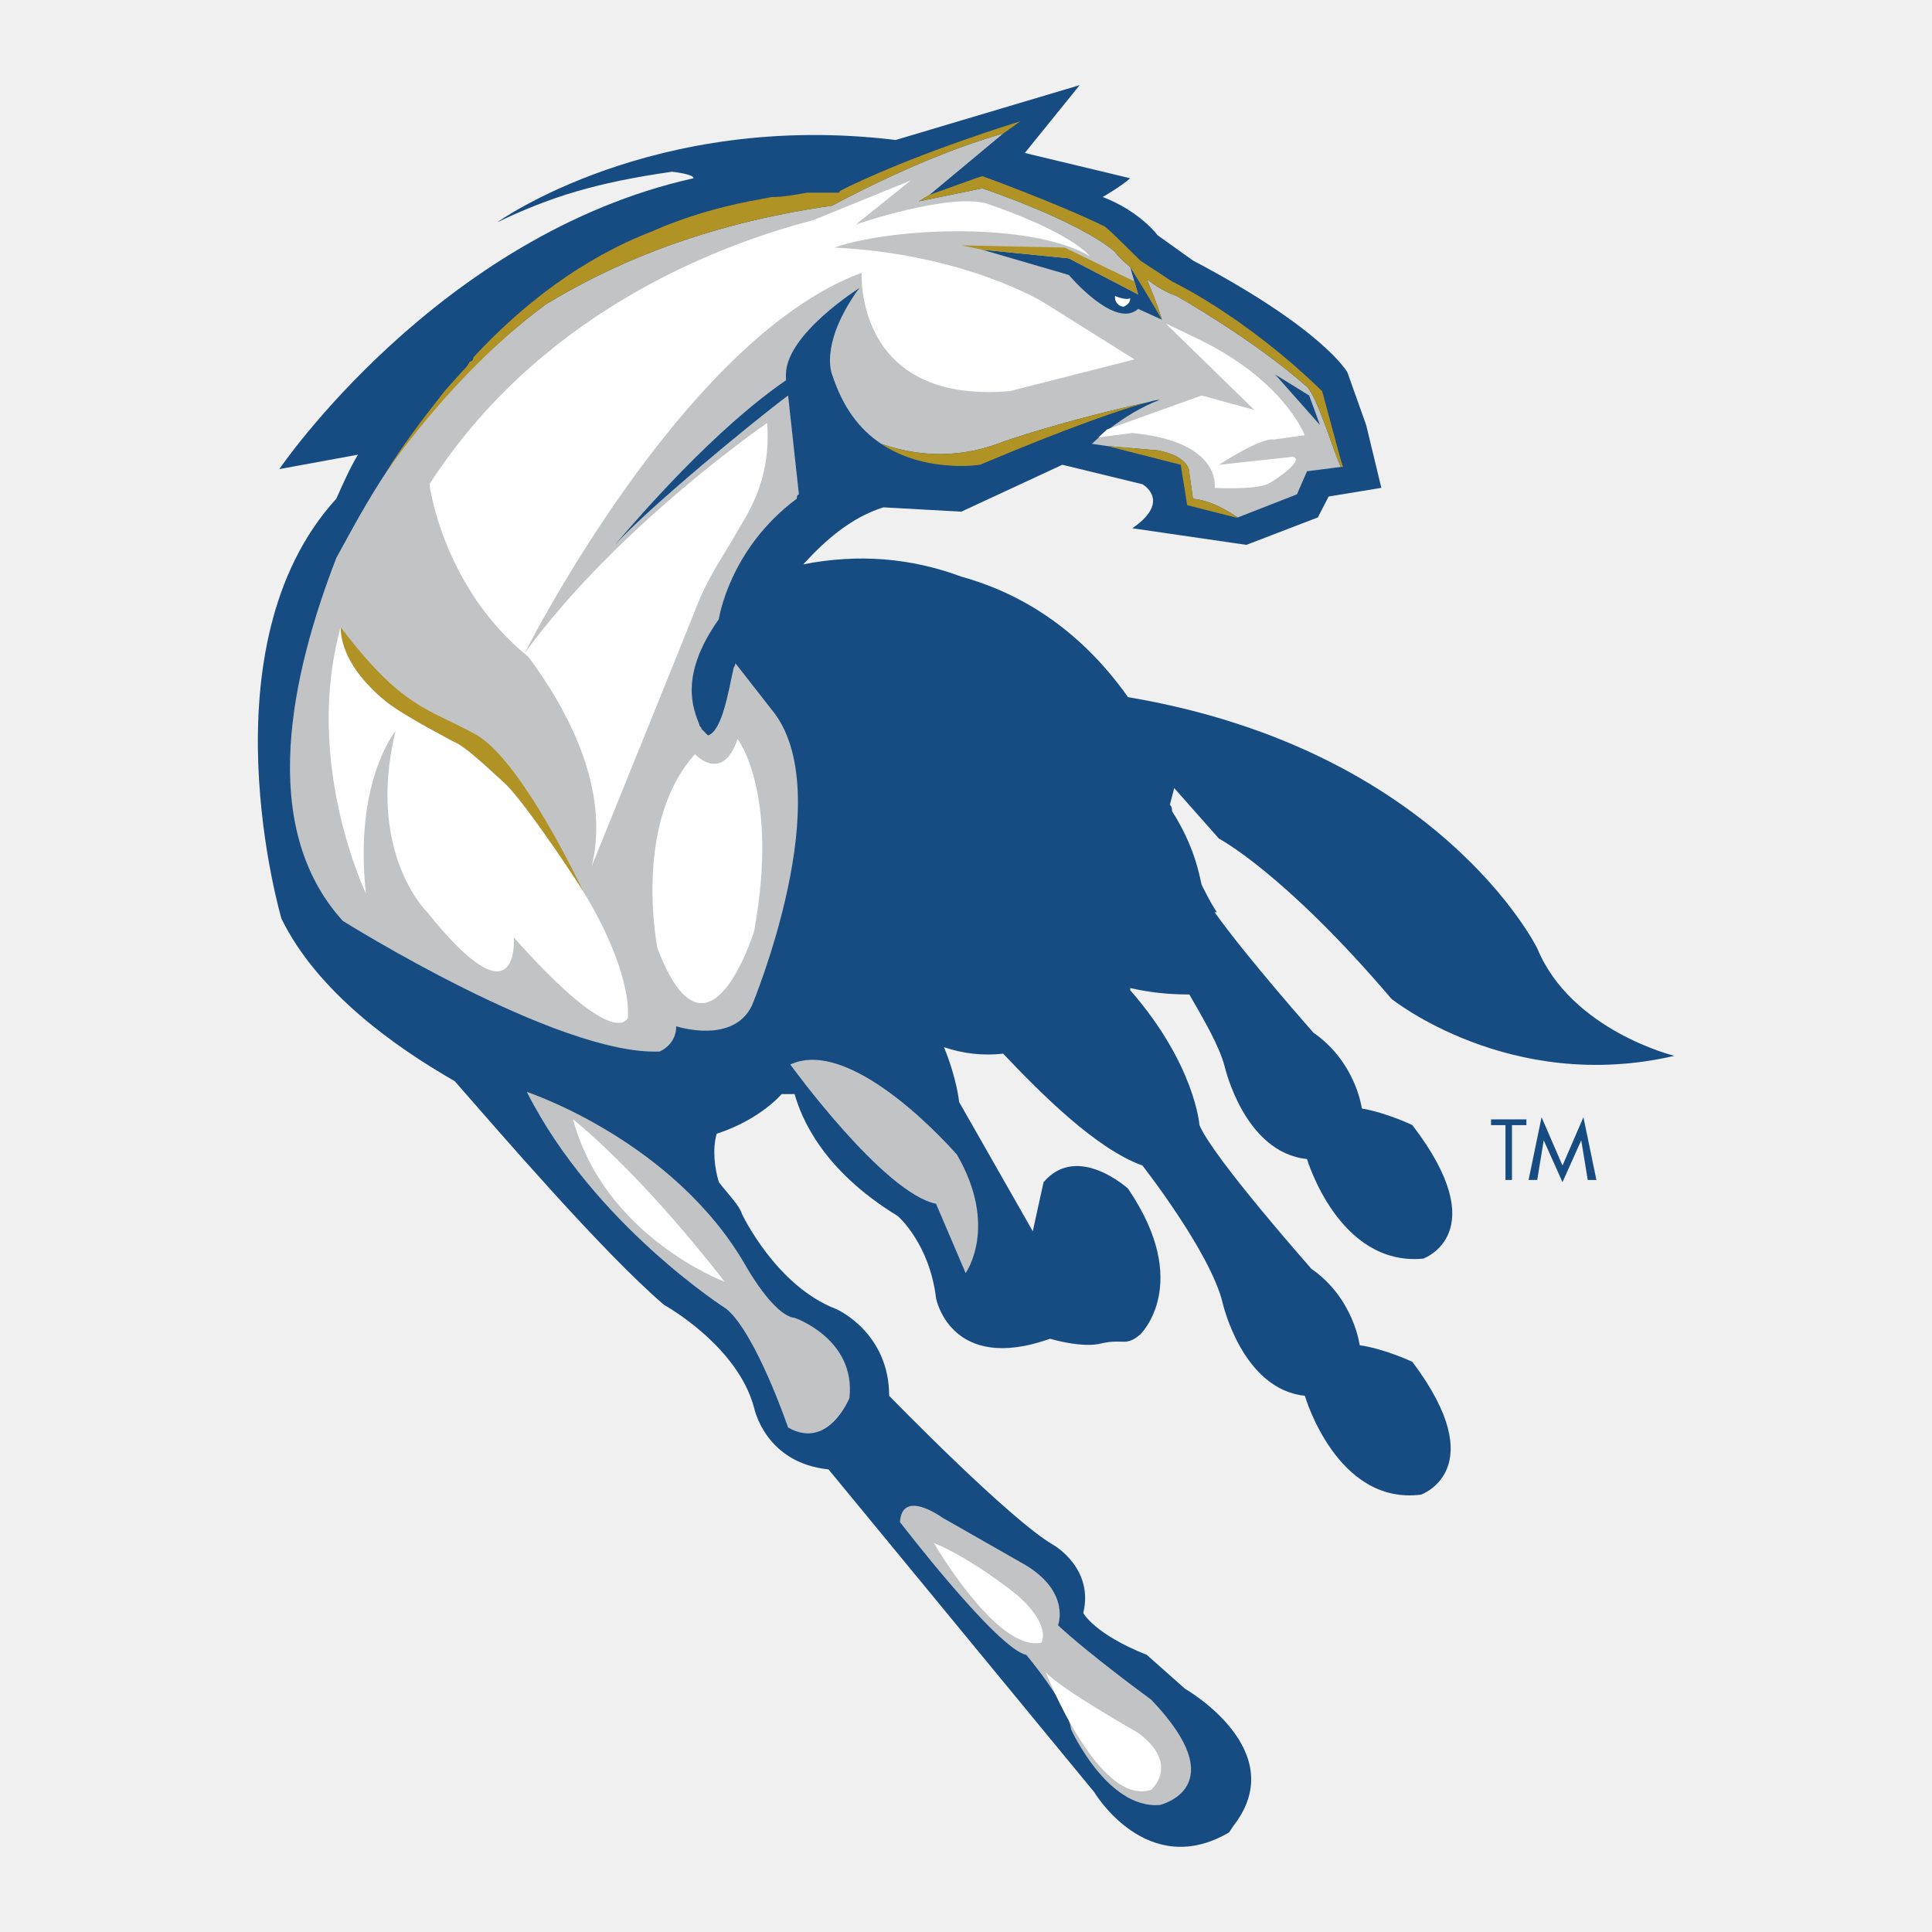
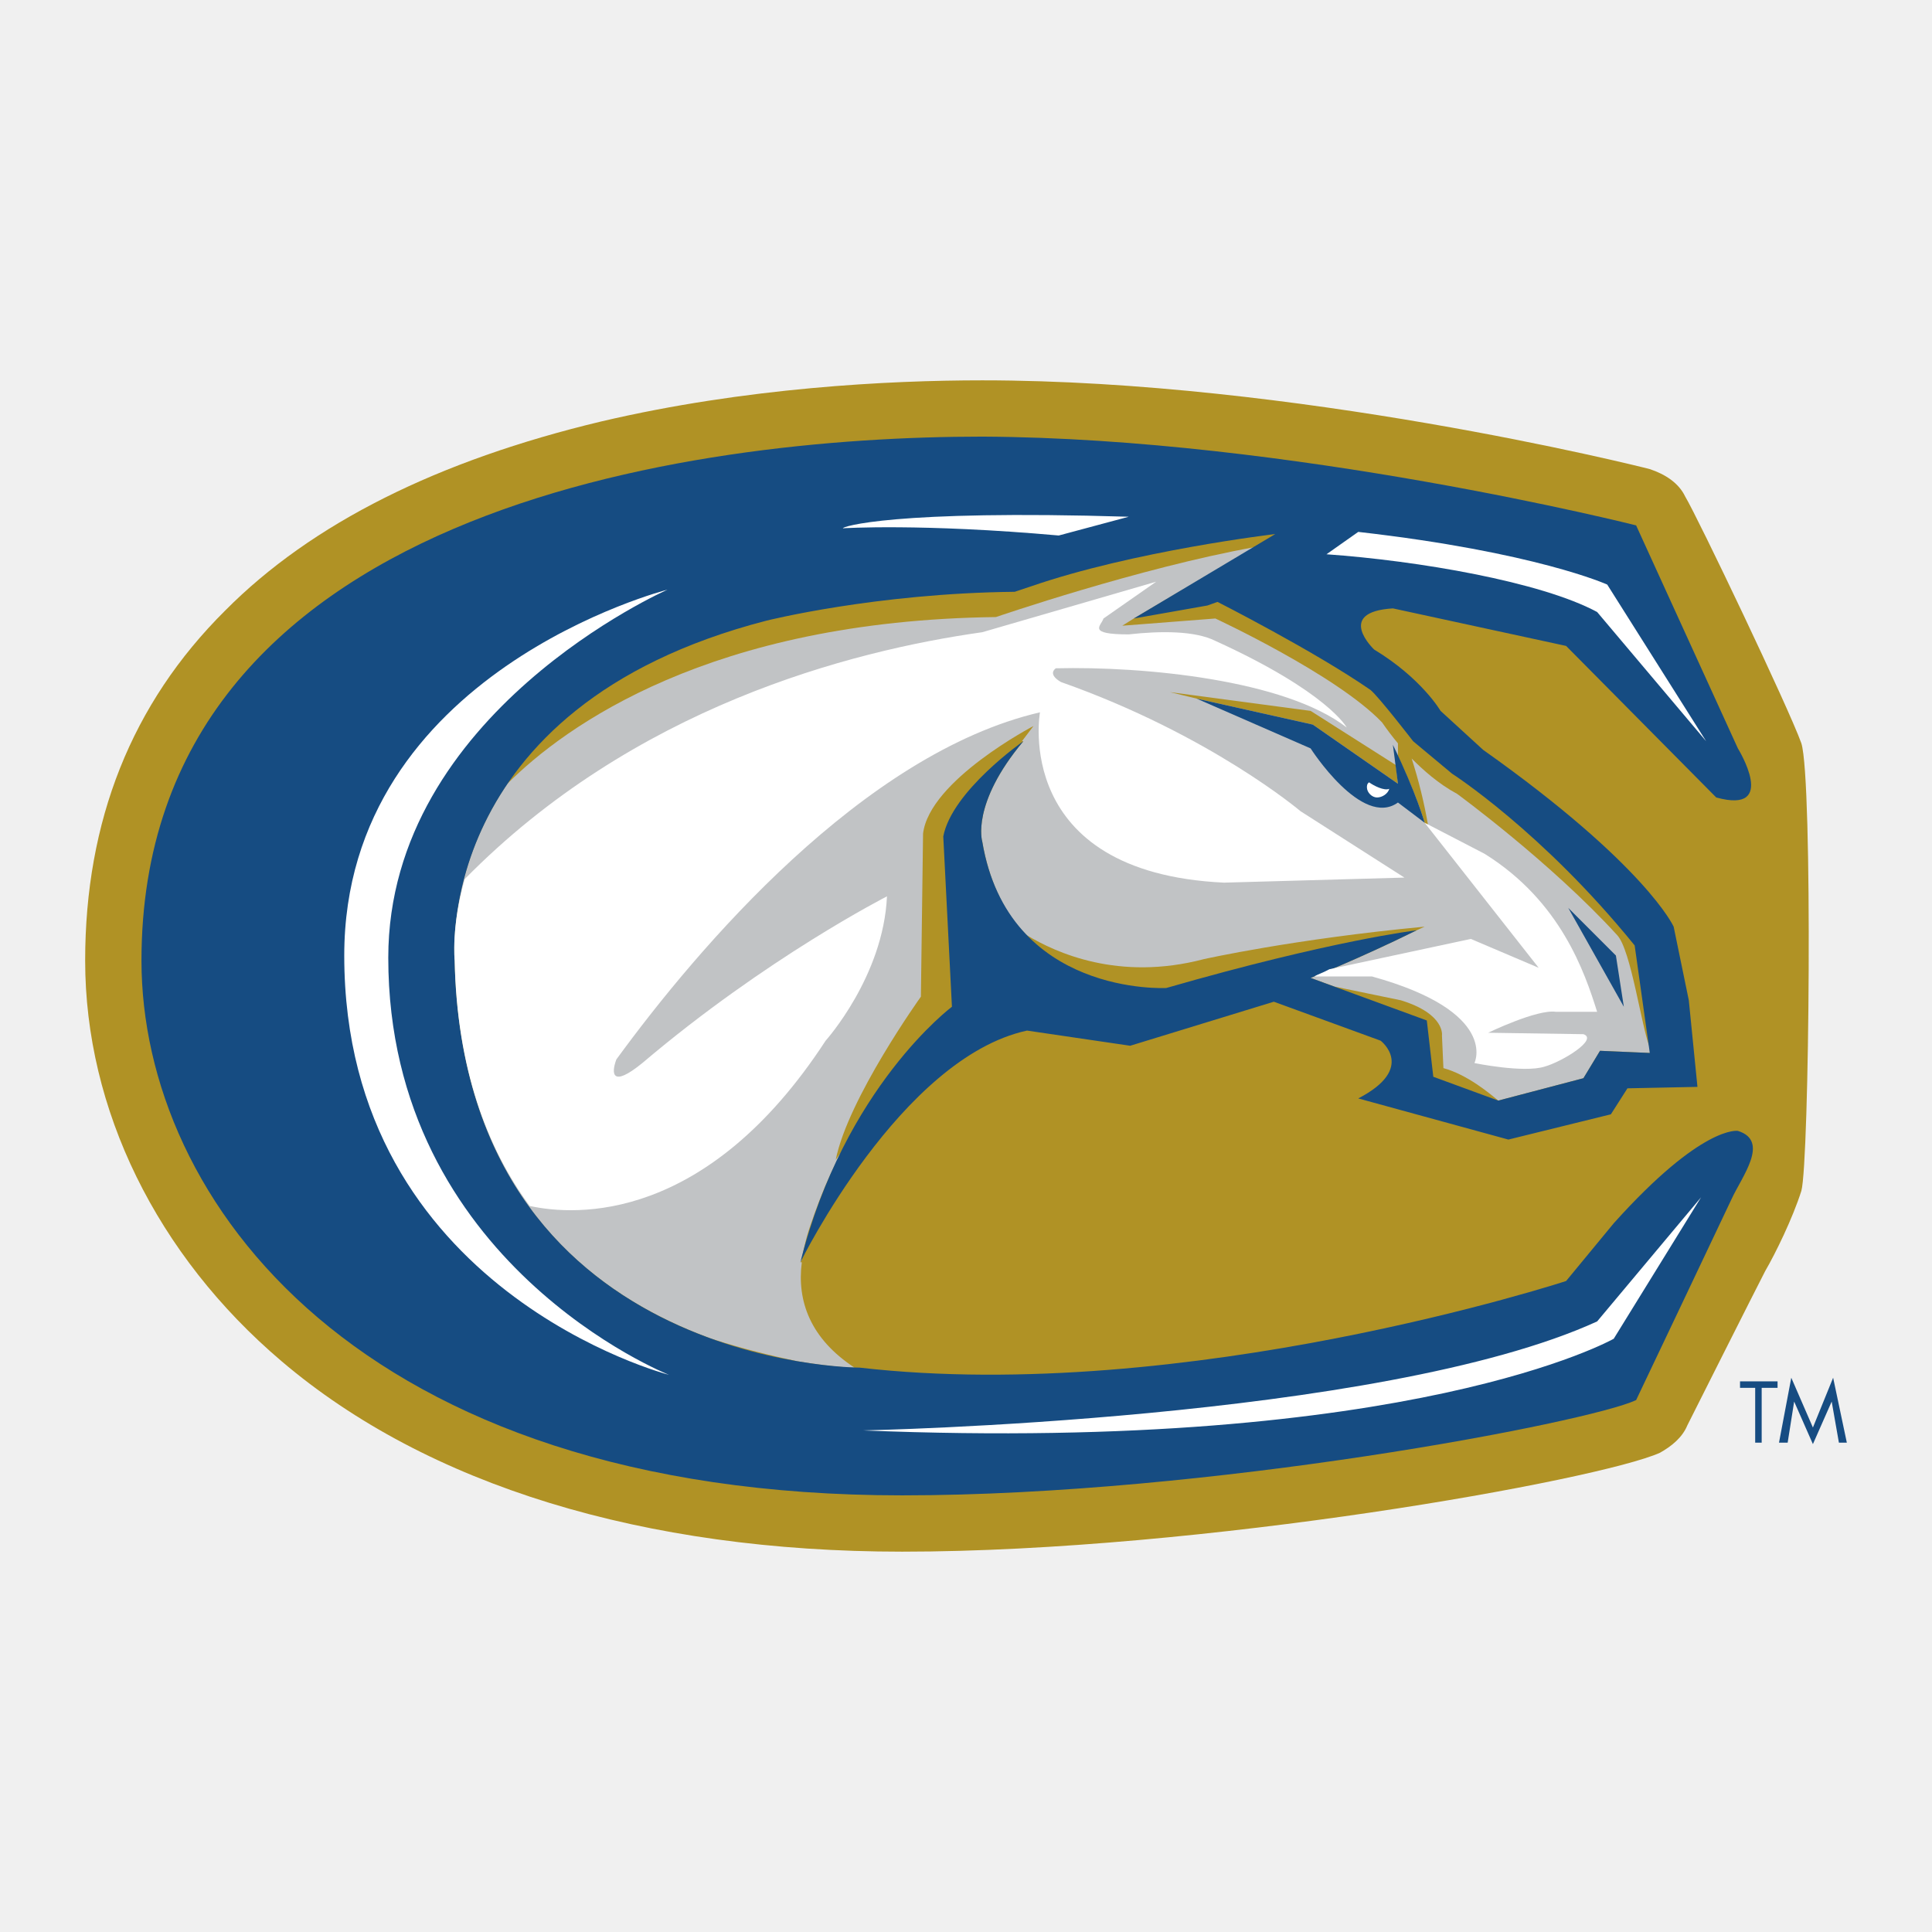
<svg xmlns="http://www.w3.org/2000/svg" width="2500" height="2500" viewBox="0 0 192.744 192.744">
  <g fill-rule="evenodd" clip-rule="evenodd">
    <path fill="#fff" fill-opacity="0" d="M0 0h192.744v192.744H0V0z" />
-     <path d="M121.607 83.664s6.48 3.384 17.209 15.983c0 0 11.809 9.504 28.225 5.688 0 0-10.297-2.521-13.682-10.729 0 0-9.719-19.8-40.822-25.056-5.041-7.128-11.16-10.512-16.633-12.024-5.04-1.872-10.296-2.304-15.768-1.224 2.304-2.52 4.824-4.68 7.992-5.688l7.776.432 10.08-4.68 7.992 1.944s2.951 1.656-1.008 4.392l11.375 1.656 7.129-2.736 1.08-2.088 5.256-.864-1.512-6.264-1.873-5.256s-2.303-4.248-15.408-11.16l-3.527-2.52s-1.729-2.376-5.473-3.816c0 0 1.873-1.08 2.736-1.872l-10.512-2.52 5.473-6.768-18.361 5.472c-24.192-2.952-39.744 8.208-39.744 8.208 5.256-2.52 9.864-3.96 17.424-5.04 0 0 2.16.216 2.16.648C43.704 23.472 27.864 46.8 27.864 46.8l7.848-1.44c-.864 1.44-1.512 2.952-2.16 4.392-13.464 14.76-5.472 41.904-5.472 41.904 3.6 7.344 11.376 12.816 17.28 16.2 4.608 5.256 14.76 17.064 20.88 22.32 0 0 7.344 4.032 9 10.296 0 0 1.08 5.472 7.416 6.12l26.496 32.184s5.256 8.856 13.465 4.032l.432-.647c5.904-7.561-4.824-13.681-4.824-13.681l-3.816-3.384c-5.256-2.088-6.336-4.176-6.336-4.176 1.08-4.464-2.951-6.769-2.951-6.769-4.393-2.52-16.417-14.903-16.417-14.903 0-6.336-5.256-8.641-5.256-8.641-6.048-2.304-9.432-9.504-9.432-9.504-.216-.792-1.296-1.872-2.304-3.168-.432-1.439-.648-3.312-.216-4.824 4.392-1.439 6.48-3.96 6.48-3.96h1.296c.648 2.305 2.736 7.561 10.296 12.168 0 0 3.168 2.736 3.816 8.208 0 0 1.44 7.561 11.375 4.032 0 0 3.312 1.008 5.256.432 2.088-.432 2.305.36 3.744-.863 0 0 5.256-5.04-1.223-14.544 0 0-5.041-4.608-8.426-.648l-1.078 4.896-7.345-12.889s-.216-2.304-1.512-5.472a13.61 13.61 0 0 0 5.904.648c3.816 4.031 9.289 9.504 13.896 11.16 0 0 6.768 8.64 7.992 13.68 0 0 1.943 8.64 8.207 9.288 0 0 3.168 10.943 11.592 9.863 0 0 7.201-2.52-.863-13.247 0 0-2.736-1.297-5.256-1.656 0 0-.576-4.681-4.824-7.632 0 0-9.863-11.16-11.16-14.328 0 0-.432-6.048-6.912-13.464v-.217c1.873.433 3.744.648 5.904.648 1.439 2.52 2.951 5.04 3.527 7.2 0 0 1.945 8.567 8.209 9.216 0 0 3.168 10.728 11.592 9.936 0 0 7.199-2.52-1.08-13.319 0 0-2.52-1.225-5.041-1.656 0 0-.574-4.608-4.822-7.56 0 0-6.697-7.561-9.865-12.024h.217c-.648-1.008-1.08-1.872-1.512-2.736-.217-.864-.648-3.744-2.953-7.344 0-.216 0-.432-.215-.648l.432-1.656 4.462 5.041z" fill="#164c82" />
-     <path d="M129.385 49.32l1.008-2.304 3.383-.432c-.646-1.224-2.303-6.912-3.383-7.992-5.473-4.824-13.033-9.072-13.033-9.072-1.08-.36-2.088-1.008-2.951-1.656 1.08 2.52 1.512 4.032 1.512 4.032s-1.08-1.944-3.168-5.256c-1.295-1.08-1.512-1.512-1.512-1.512-3.744-3.168-13.248-6.336-13.248-6.336l-6.336 1.296 1.08-.648 7.344-6.12c-8.208 2.304-17.064 7.2-17.064 7.2-13.248 1.872-22.464 6.12-28.584 9.864-9.72 7.2-15.624 16.2-15.408 15.984-2.304 3.384-3.96 6.552-5.472 9.288-4.393 11.376-7.993 26.712.647 36.216 0 0 21.456 13.464 31.608 13.032 0 0 1.656-.647 1.656-2.52 0 0 5.688 1.872 7.56-2.088 0 0 8.856-21.24 1.944-29.52l-3.6-4.608c0 .216-.216.432-.216.648-.432 1.872-1.08 6.12-2.52 6.552l-.648-.648c0-.216-.216-.216-.216-.432-.576-1.512-2.088-4.824 1.944-10.512 0 0 1.008-6.984 7.776-12.024 0-.432.216-.432.216-.432l-1.08-9.864c-3.384 2.52-13.896 11.16-17.28 14.904 2.52-2.952 9.936-11.52 17.064-16.416v-.576c0-4.032 7.344-8.64 7.344-8.64s-.36.432-.576.792c-3.384 5.112-2.16 7.848-2.16 7.848 1.08 3.312 2.736 5.472 4.896 6.912 2.52.864 6.912 1.872 12.168-.216 0 0 5.904-2.088 14.545-3.96.646-.216 1.08-.216 1.08-.216-3.816 1.44-6.77 4.392-6.77 4.392l1.514.216 5.039.432c3.385.648 3.168 2.304 3.168 2.304l.359 2.521c1.945.216 3.602 1.296 4.465 1.872l5.905-2.305z" fill="#c1c3c5" />
-     <path d="M118.656 47.231s.217-1.656-3.168-2.304l-5.039-.432 7.344 1.872.646 4.032 4.824 1.224h.217c-.863-.576-2.52-1.656-4.465-1.872l-.359-2.52z" fill="#b09225" />
-     <path d="M104.111 30.168s-7.775-4.824-20.879-5.472c6.12-2.088 19.801-2.52 25.489.864 0 0-1.656-2.304-10.297-5.256-3.816-1.08-13.032 2.088-13.032 2.088L90.864 18l-9.72 3.96c-10.512 2.736-27.576 9.72-38.304 26.352 0 0 1.296 10.296 9.864 17.208 3.816 5.112 8.208 13.104 6.336 20.88 0 0 9.72-23.976 10.728-26.568 1.08-2.521 2.52-4.608 3.6-6.48 1.08-1.944 3.6-5.256 3.168-11.16 0 0-14.976 10.296-24.192 22.968 0 0 15.768-31.392 33.624-37.944 0 0-.792 13.104 14.76 11.808l12.455-3.168-9.072-5.688z" fill="#fff" />
-     <path d="M75.24 92.88s-4.608 14.976-9.648 1.728c0 0-2.52-12.456 3.744-19.368 0 0 2.736 2.952 4.248-1.512 0 0 4.176 5.328 1.656 19.152z" fill="#fff" />
-     <path d="M52.56 108.936s14.688 4.824 21.888 17.424c0 0 2.736 4.896 4.824 5.112 0 0 6.12 2.088 5.472 7.992 0 0-2.088 5.256-6.12 2.952 0 0-3.168-9.288-6.12-11.809 0 0-13.248-8.423-19.944-21.671z" fill="#c1c3c5" />
-     <path d="M57.168 111.672s6.479 5.04 15.12 16.2c0 0-11.952-4.465-15.12-16.2z" fill="#fff" />
-     <path d="M89.784 151.848s9.72 12.672 12.601 13.248c0 0 4.248 5.04 4.463 7.416 0 0 3.602 7.992 8.857 7.56 0 0 7.559-1.728-.865-10.512 0 0-6.119-4.464-9.287-7.416 0 0 1.295-3.312-3.312-6.048l-8.208-4.68c-.001 0-4.033-2.952-4.249.432z" fill="#c1c3c5" />
-     <path d="M93.168 153.936s6.335 10.944 10.728 9.937c0 0 1.08-1.729-2.52-4.824.001-.001-4.464-3.601-8.208-5.113zM104.328 166.823s5.256 13.465 10.512 11.736c0 0 2.953-2.52-1.295-5.688 0 .001-7.777-4.392-9.217-6.048z" fill="#fff" />
-     <path d="M78.84 106.2s9.288 12.815 14.544 13.896l2.952 6.912s3.312-4.608-.864-11.808c0 0-10.296-11.952-16.632-9z" fill="#c1c3c5" />
-     <path d="M127.08 43.848l3.096-.432c-1.223-2.736-4.391-6.48-10.295-9.432l-3.602-1.728 8.857 8.64-5.256-1.439-9.432 3.384c-.217.216-.648.576-.865.792l3.385-.432c9 .864 8.207 5.472 8.207 5.472s3.744.216 5.256-.36c1.225-.647 3.744-2.52 2.521-2.736l-7.346.792c.001-.001 4.179-2.737 5.474-2.521z" fill="#fff" />
-     <path fill="#164c82" d="M130.607 39.456l1.081 2.952-4.463-5.04 3.382 2.088zM112.752 26.64l.793 2.736-6.912-3.6-8.641-.864 8.641 2.52s4.607 5.472 6.912 3.384l2.375 1.08s-1.08-1.944-3.168-5.256z" />
-     <path fill="#b09225" d="M95.904 24.479l2.088.433 8.641.864 6.912 3.6-.361-1.296-6.983-3.384-10.297-.217z" />
-     <path d="M111.24 29.52v.216c0 .432.432.864.863.864.434-.216.648-.432.648-.864-.214.216-1.079 0-1.511-.216z" fill="#fff" />
-     <path d="M47.232 73.152c-4.608-2.52-7.128-2.52-13.248-10.584 0 .648 0 3.6 4.248 7.2 1.656 1.44 5.904 3.6 6.912 4.176 1.08.432 2.52 1.728 5.256 4.248 1.729 1.656 5.904 7.776 7.776 10.728 0 0-6.264-13.464-10.944-15.768z" fill="#b09225" />
-     <path d="M58.176 88.92c-1.872-2.952-6.048-9.072-7.776-10.728-2.736-2.52-4.176-3.816-5.256-4.248-1.008-.576-5.256-2.736-6.912-4.176-4.248-3.6-4.248-6.552-4.248-7.2-3.744 13.536 2.521 26.568 2.521 26.568-1.224-11.16 2.952-16.2 2.952-16.2-2.952 12.168 3.168 18.072 3.168 18.072 9.288 11.592 8.64 2.52 8.64 2.52C61.56 105.12 62.64 101.52 62.64 101.52c.216-3.529-2.088-8.784-4.464-12.6z" fill="#fff" />
-     <path d="M97.775 46.368c8.857-3.744 14.545-5.688 16.85-6.264-8.641 1.872-14.545 3.96-14.545 3.96-5.256 2.088-9.648 1.08-12.168.216 4.392 2.951 9.863 2.088 9.863 2.088zM133.775 45.936l-1.871-6.912c-7.775-7.56-14.977-10.944-14.977-10.944l-3.168-2.088s-2.951-2.952-3.527-3.384c-4.68-2.304-12.24-5.04-12.24-5.04l-.648.216-4.607 1.656-1.08.648 6.336-1.296s9.504 3.168 13.248 6.336c0 0 .217.432 1.512 1.512 2.088 3.312 3.168 5.256 3.168 5.256s-.432-1.512-1.512-4.032c.863.648 1.871 1.296 2.951 1.656 0 0 7.561 4.248 13.033 9.072 1.08 1.08 2.736 6.768 3.383 7.992h.217l-.218-.648zM84.744 18.576l-.864.432-.216.216h-3.168c-1.224.216-2.304.432-3.528.432l-1.08.216c-6.336 1.08-10.728 3.168-10.728 3.168-7.128 2.736-13.032 7.344-17.928 12.6 0 .216-.144.432-.36.432-.216.432-.432.648-.648.864-.216.216-1.872 2.088-1.872 2.088-2.16 2.736-4.248 5.472-5.904 8.208-.432.648 6.264-9.647 15.984-16.848 6.12-3.744 15.336-7.992 28.584-9.864 0 0 8.856-4.896 17.064-7.2l1.729-1.224s-9.721 2.952-17.065 6.48z" fill="#b09225" />
-     <path fill="#164c82" d="M150.84 117.72h-.649v-5.472h-1.439v-.576h3.527v.576h-1.439v5.472zM154.008 113.76l-.649 3.96h-.863l1.297-6.264 2.088 4.824 2.088-4.824 1.295 6.264h-.864l-.648-3.96-1.871 4.176-1.873-4.176z" />
+     <path d="M179.713 74.16c-1.225-3.456-10.369-22.608-11.592-24.624-.648-1.368-2.018-2.232-3.529-2.736-1.367-.36-35.496-8.856-66.6-8.856-9.288 0-23.616.72-38.016 4.104C43.704 45.936 31.104 52.2 22.464 60.912 13.104 70.2 8.496 81.936 8.496 95.832c0 14.832 7.128 29.376 19.584 39.96C42.624 148.176 64.224 154.8 90 154.8c29.953 0 69.48-7.128 75.599-9.864 1.152-.647 2.232-1.512 2.736-2.735 0 0 6.912-13.752 7.775-15.408 1.01-1.729 2.736-5.256 3.602-7.992.792-2.881 1.151-40.969.001-44.641z" fill="#b09225" />
+     <path d="M102.457 93.312c.143.145.143.36.287.36-.144 0-.144-.216-.287-.36z" fill="#c8c9cb" />
+     <path d="M113.111 61.704l12.098-7.128c-11.592 2.088-25.85 6.984-25.85 6.984-28.511.36-42.983 10.872-48.743 16.632-6.12 9-5.256 17.64-5.256 17.64.504 23.832 14.256 33.624 25.632 37.728 3.096 1.008 6.12 1.729 8.496 2.232 2.88.504 5.112.647 5.76.647-4.392-2.88-5.76-6.624-5.256-10.512h-.144s.144-.144.144-.36c.216-1.151.504-2.376 1.008-3.744.864-2.52 1.872-4.896 2.952-6.911-.216.288-.36.504-.576.792 1.224-6.12 8.496-16.272 8.496-16.272l.216-16.272c.648-5.328 11.015-10.728 11.015-10.728l-1.15 1.512h.143c-5.255 6.264-4.104 10.008-4.104 10.008.721 4.248 2.377 7.344 4.465 9.36 2.879 1.729 9.143 4.608 17.639 2.376 0 0 9-2.016 22.033-3.24l-.793.36c-5.832 2.88-10.584 4.752-10.584 4.752l2.377.864 6.623 1.368c4.465 1.368 4.104 3.527 4.104 3.527l.145 3.24c2.377.648 4.607 2.521 5.473 3.24l8.496-2.232 1.656-2.735 4.967.216v-.504c-.863-2.232-1.871-9.72-3.24-11.232-6.624-7.272-15.984-14.112-15.984-14.112-1.873-1.008-3.385-2.376-4.537-3.528a48.612 48.612 0 0 1 1.656 6.768l-.359-.36s-.648-2.376-2.664-6.624V74.16a28.755 28.755 0 0 1-1.584-2.088c-4.537-4.752-16.633-10.368-16.633-10.368l-9.287.72 1.15-.72zm17.858 10.584l-11.592-2.592-2.664-.648 14.039 1.872 8.496 5.4.217 1.872-8.496-5.904z" fill="#c1c3c5" />
+     <path d="M113.111 61.704l14.113-8.424s-14.113 1.656-24.48 5.256l-1.512.504c-13.896.144-24.768 2.88-24.768 2.88-33.48 8.64-31.104 33.912-31.104 33.912.864 40.607 40.393 40.607 40.393 40.607 32.617 3.744 70.488-8.64 70.488-8.64l4.752-5.76c8.855-9.864 12.385-9.217 12.385-9.217 3.24 1.009.359 4.608-.648 6.841-1.008 2.159-9.504 20.016-9.504 20.016-4.752 2.232-42.625 9.504-73.224 9.504-54.288 0-75.888-29.52-75.888-53.352 0-45.145 55.008-52.272 83.88-52.272 30.744.144 65.232 8.856 65.232 8.856l10.152 22.248s4.104 6.624-2.16 4.896l-14.977-15.12-17.279-3.744c-5.832.36-1.873 4.104-1.873 4.104 4.752 2.88 6.625 6.12 6.625 6.12l4.248 3.888c16.271 11.52 19.008 17.64 19.008 17.64l1.512 7.344.863 8.64-6.984.144-1.654 2.593-10.225 2.52-14.977-4.104c5.832-3.024 2.232-5.761 2.232-5.761l-10.656-3.888-14.328 4.393-10.295-1.513c-12.601 2.736-22.609 23.112-22.609 23.112 4.392-17.496 15.12-25.488 15.12-25.488l-.864-16.992c.864-4.536 7.992-9.504 7.992-9.504-5.255 6.264-4.104 10.008-4.104 10.008 2.592 15.48 18.359 14.616 18.359 14.616 16.488-4.751 24.984-5.76 24.984-5.76-5.832 2.88-10.584 4.752-10.584 4.752l11.592 4.248.648 5.616 6.48 2.376 8.496-2.232 1.656-2.735 4.967.216-1.511-10.728c-9.217-11.376-18.217-17.136-18.217-17.136l-3.887-3.24s-3.385-4.392-4.248-5.112c-5.617-3.888-15.264-8.784-15.264-8.784l-1.008.36-7.345 1.296z" fill="#164c82" />
+     <path d="M138.961 74.304l.504 3.888-8.496-5.904-11.592-2.592 11.375 4.968s5.111 7.992 8.713 5.399l2.664 2.016c0 .001-.793-2.879-3.168-7.775zM161.209 95.328l.791 5.111-5.543-9.863 4.752 4.752z" fill="#164c82" />
+     <path d="M82.368 103.823s5.76-6.407 6.12-14.399c0 0-12.024 6.12-24.408 16.632-3.096 2.52-3.096 1.008-2.592-.359 8.136-11.161 24.624-30.528 42.264-34.633 0 0-2.879 15.984 18.359 16.992l18-.504-10.367-6.624s-9-7.632-23.904-12.888c-1.223-.72-.719-1.224-.504-1.368 8.785-.216 22.896 1.152 29.016 5.904 0 0-1.871-3.528-13.104-8.64-2.016-1.008-5.4-1.008-8.641-.647-4.248 0-2.734-.864-2.52-1.584l5.256-3.672-17.352 5.04c-13.248 1.872-34.776 7.488-51.624 24.624-1.367 4.751-1.007 8.135-1.007 8.135.216 10.728 3.24 18.72 7.488 24.479 4.608 1.008 17.64 1.729 29.52-16.488z" fill="#fff" />
+     <path d="M155.232 100.943h4.104c-1.225-3.888-3.6-11.016-11.232-15.768l-5.975-3.096 11.375 14.472-6.768-2.88-14.111 3.024c-.648.359-1.152.504-1.514.72h5.762c12.744 3.527 10.223 8.64 10.223 8.64s4.896 1.008 6.984.36c1.801-.504 5.4-2.736 3.889-3.24l-9.504-.144c0 .001 4.894-2.376 6.767-2.088zM66.744 137.16s-28.008-11.089-28.008-41.616c0-24.48 27.864-36.72 27.864-36.72s-32.256 8.208-32.256 36.504c0 33.48 32.4 41.832 32.4 41.832zM86.112 142.704s51.624-1.008 73.224-10.872l10.369-12.384-8.713 14.111c0 .001-20.015 11.377-74.88 9.145zM112.607 51.552c-23.615-.72-28.655 1.008-28.511 1.152 0 0 7.776-.504 21.529.72l6.982-1.872zM132.336 55.296c9.145.648 21.385 2.736 27 5.76l10.873 12.888-9.865-15.624s-7.127-3.24-24.84-5.256l-3.168 2.232zM136.584 78.048c-.215.144-.215.36-.215.504 0 .504.504 1.008 1.008 1.008s1.08-.36 1.223-.864c-.504.216-1.512-.288-2.016-.648z" fill="#fff" />
+     <path fill="#164c82" d="M175.752 143.928h-.648v-5.472h-1.512v-.648h3.744v.648h-1.584v5.472zM178.992 139.823l-.648 4.105h-.864l1.225-6.48 2.158 4.968 2.018-4.968 1.367 6.48h-.791l-.721-4.105-1.873 4.248-1.871-4.248z" />
  </g>
</svg>
